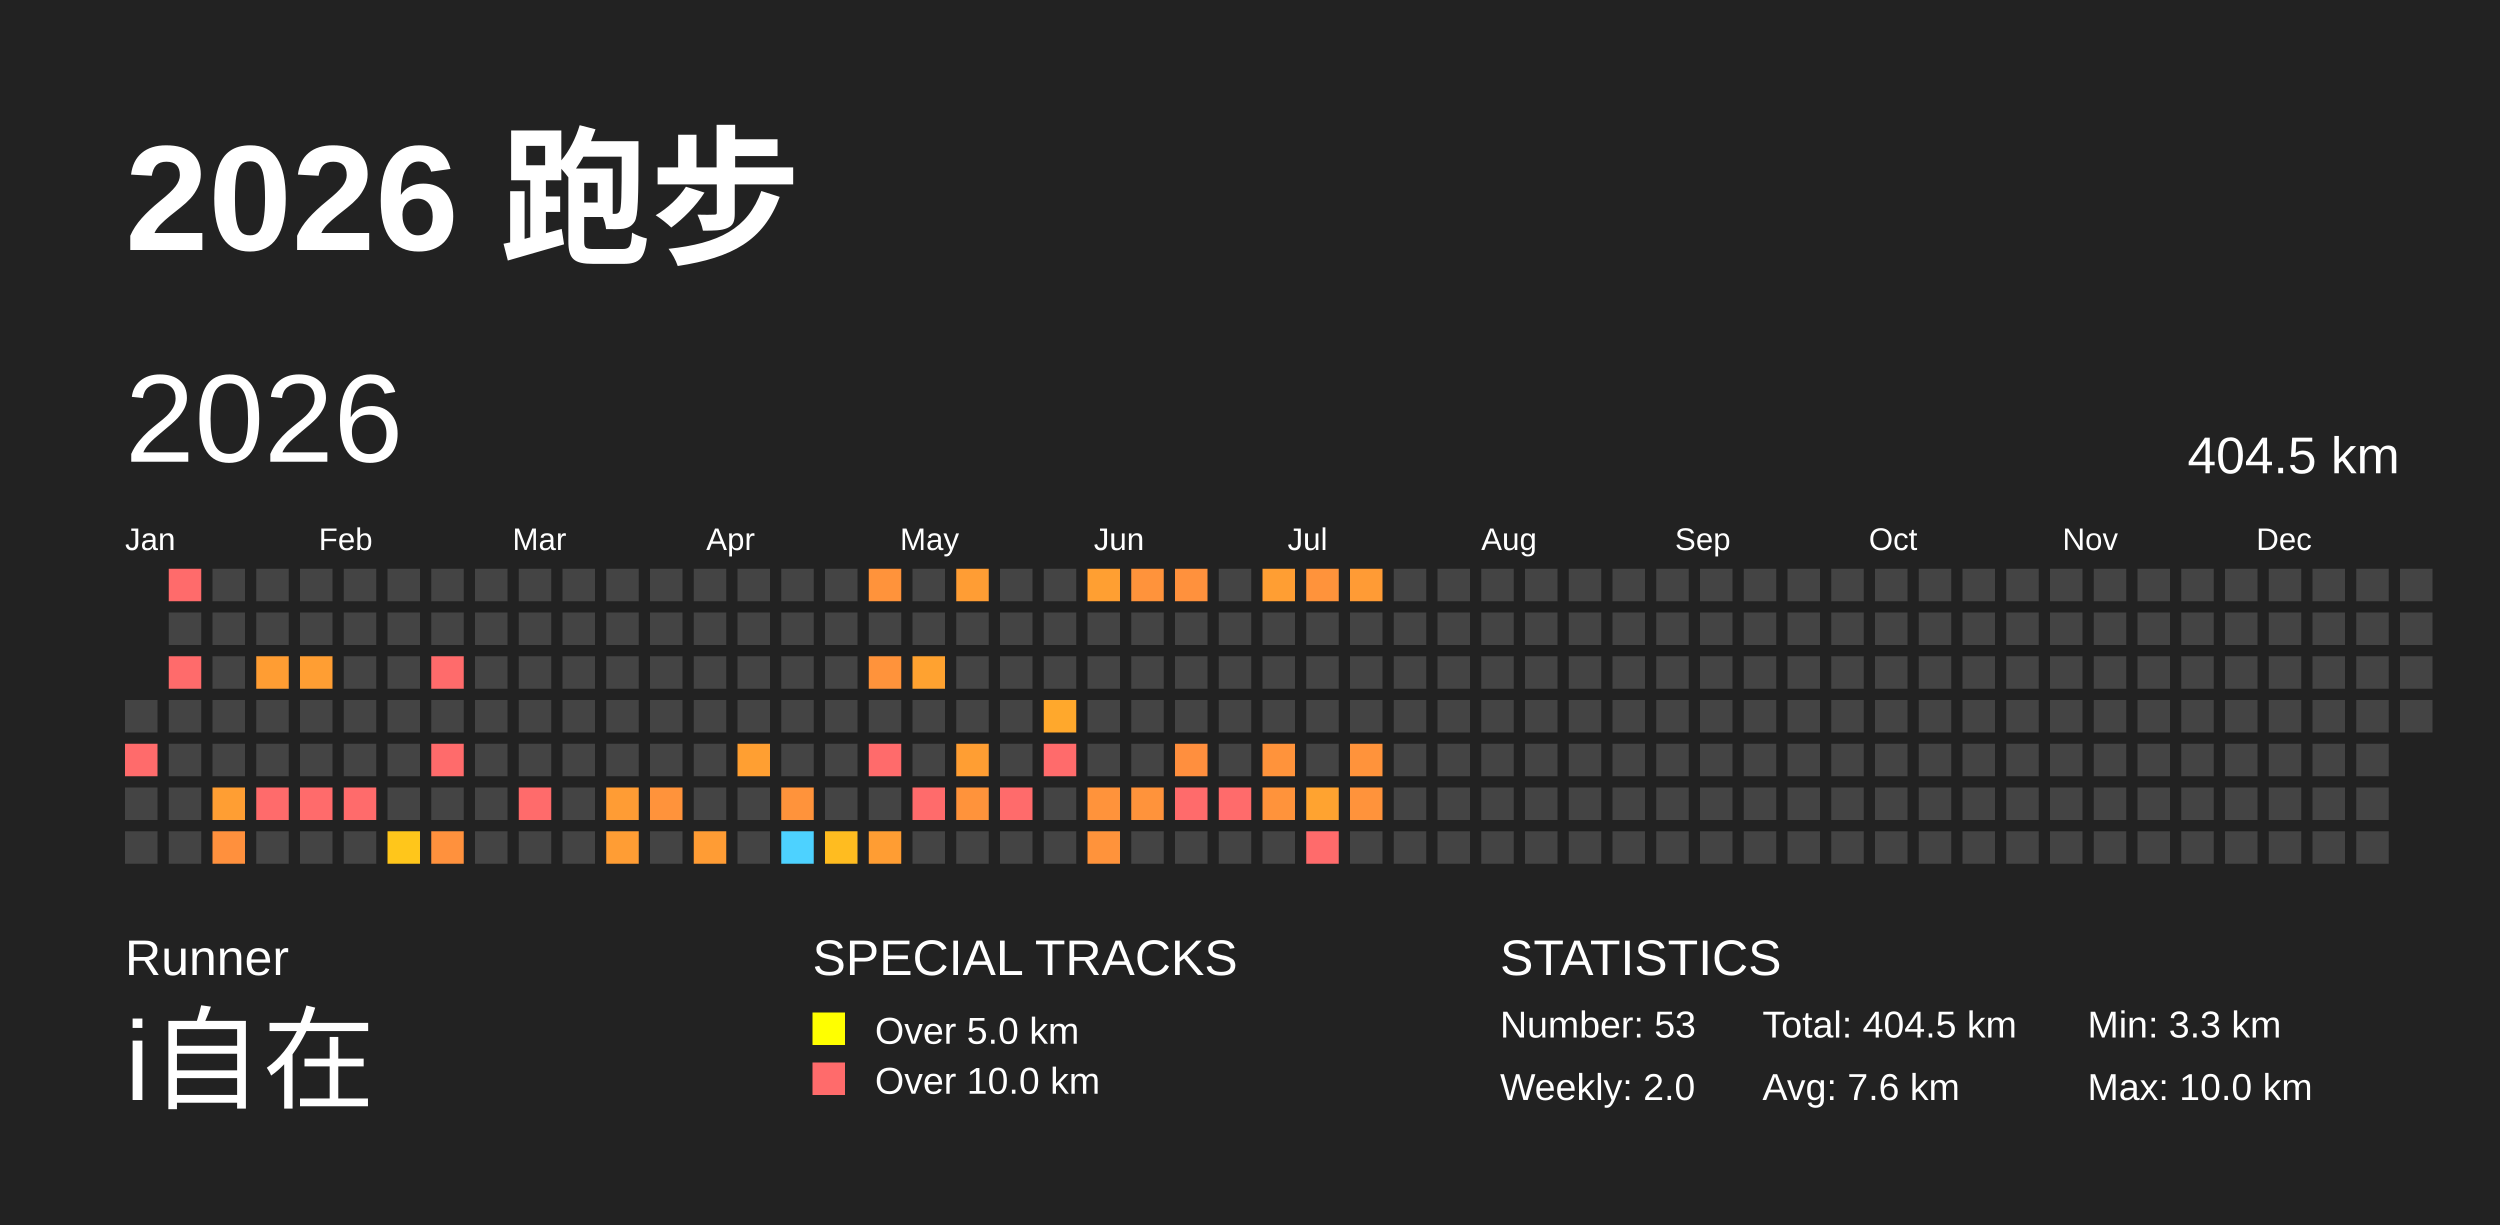
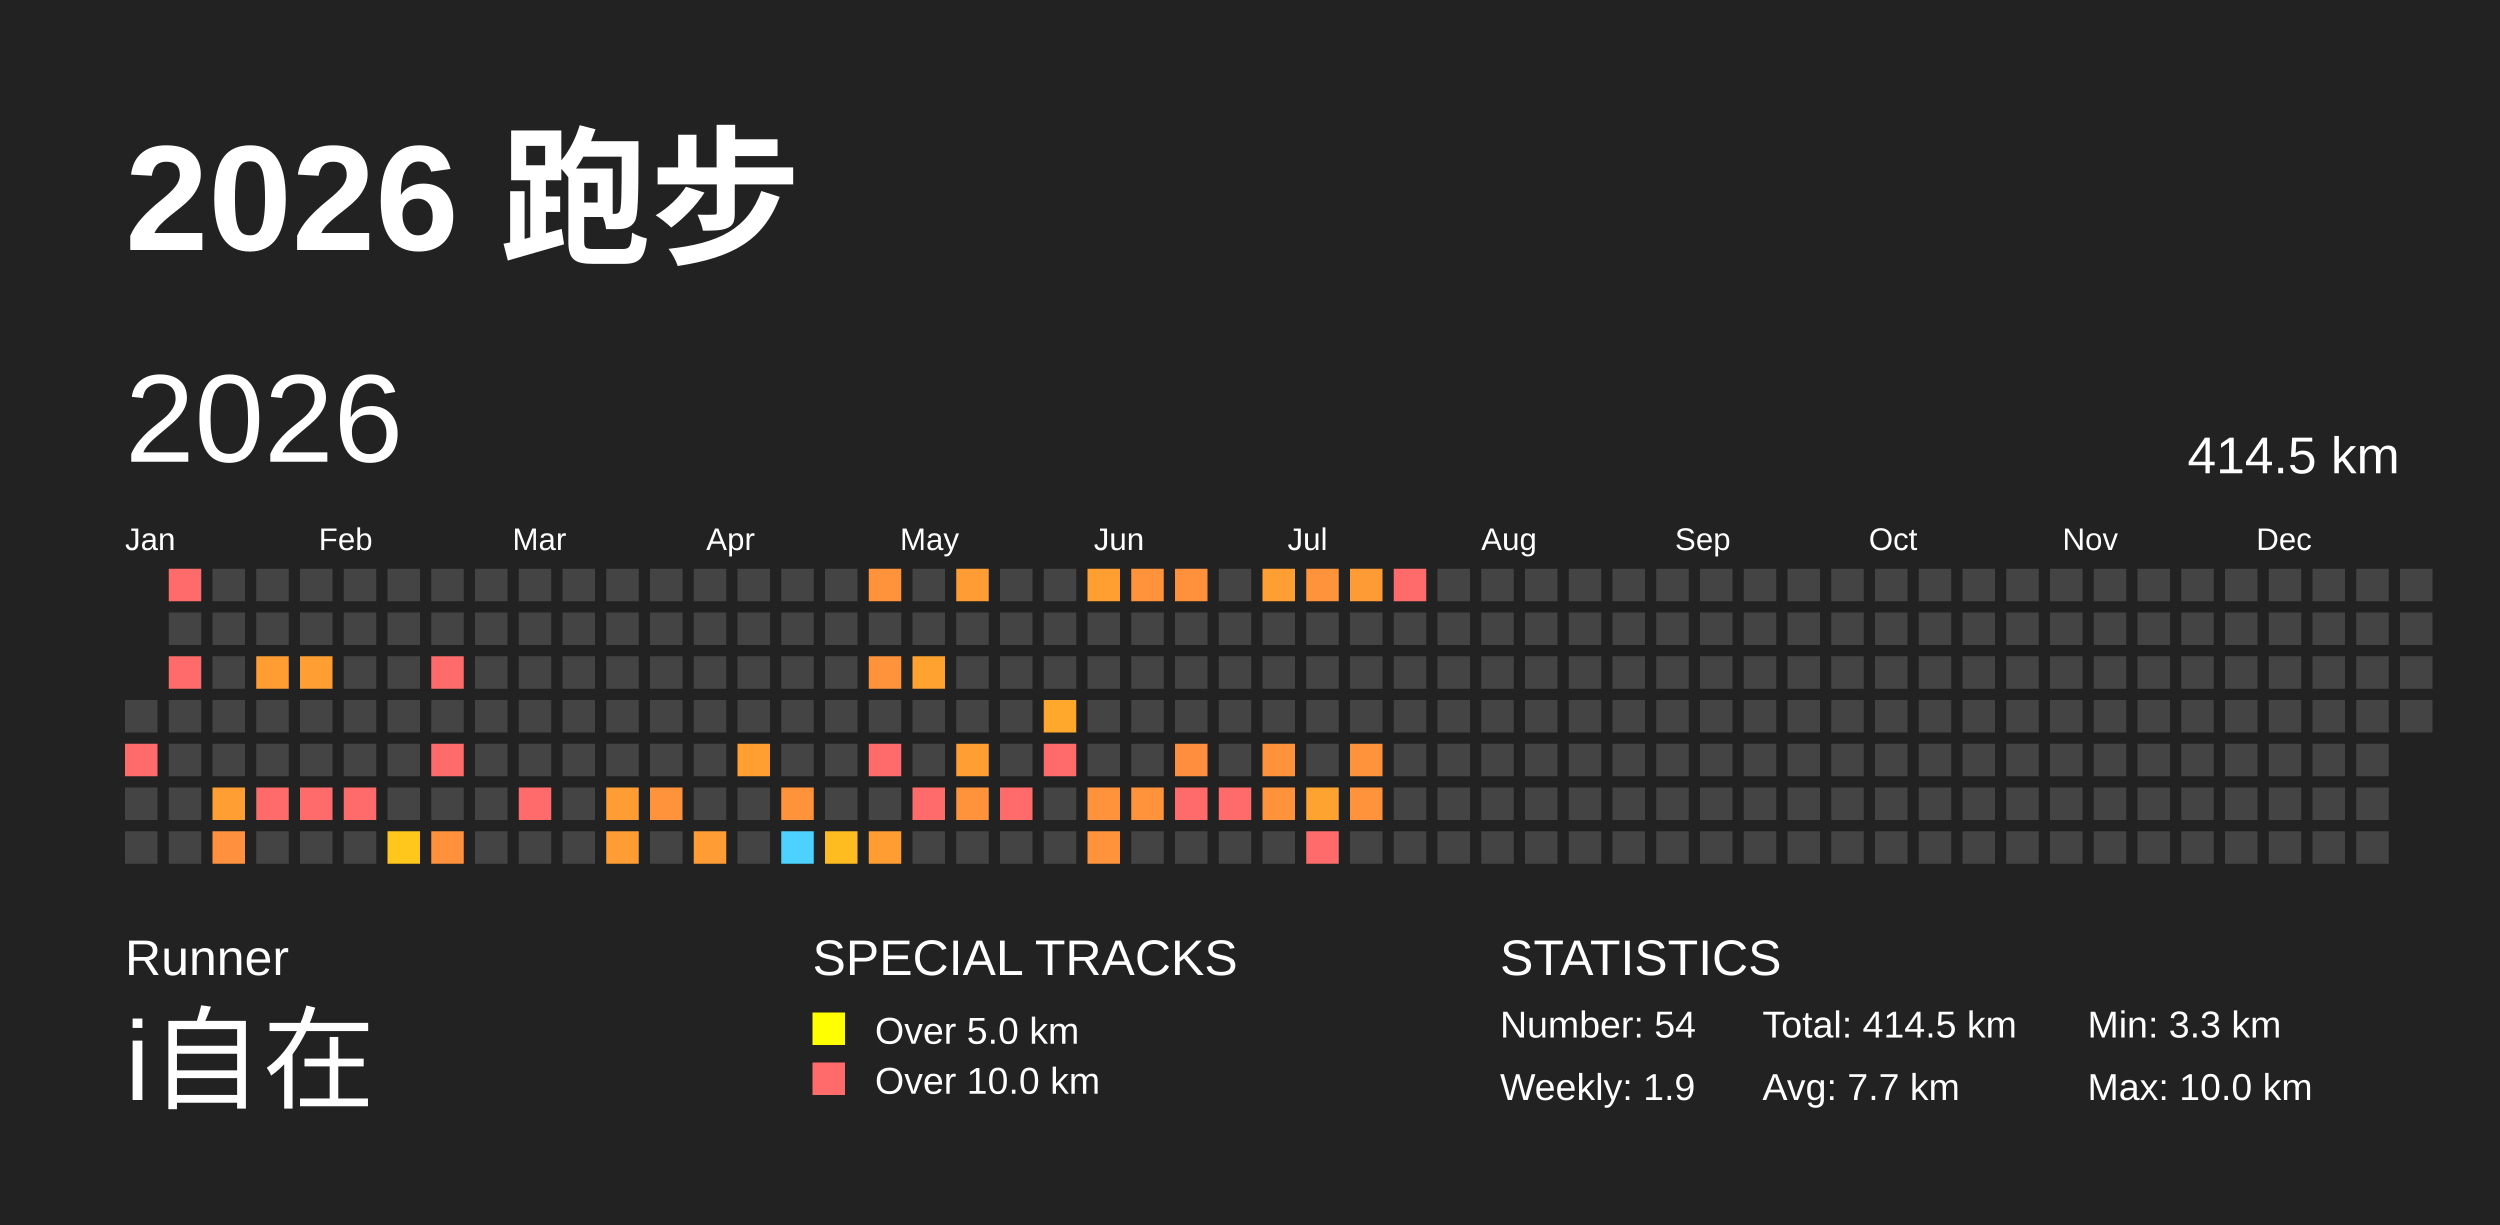
<svg xmlns="http://www.w3.org/2000/svg" baseProfile="full" height="98mm" version="1.1" viewBox="0,0,200,98" width="200mm">
  <defs />
  <rect fill="#222222" height="98" width="200" x="0" y="0" />
  <text fill="#FFFFFF" style="font-size:12px; font-family:Arial; font-weight:bold;" x="10" y="20">2026 跑步</text>
  <text fill="#FFFFFF" style="font-size:4px; font-family:Arial" x="10" y="78">Runner</text>
  <text fill="#FFFFFF" style="font-size:9px; font-family:Arial" x="10" y="88">i自在</text>
  <text fill="#FFFFFF" style="font-size:4px; font-family:Arial" x="65" y="78">SPECIAL TRACKS</text>
  <rect fill="#FFFF00" height="2.6" width="2.6" x="65" y="81" />
  <text fill="#FFFFFF" style="font-size:3px; font-family:Arial" x="70" y="83.5">Over 5.0 km</text>
  <rect fill="#FF6B6B" height="2.6" width="2.6" x="65" y="85" />
  <text fill="#FFFFFF" style="font-size:3px; font-family:Arial" x="70" y="87.5">Over 10.0 km</text>
  <text fill="#FFFFFF" style="font-size:4px; font-family:Arial" x="120" y="78">STATISTICS</text>
-   <text fill="#FFFFFF" style="font-size:3px; font-family:Arial" x="120" y="83">Number: 53</text>
-   <text fill="#FFFFFF" style="font-size:3px; font-family:Arial" x="120" y="88">Weekly: 2.0</text>
-   <text fill="#FFFFFF" style="font-size:3px; font-family:Arial" x="141" y="83">Total: 404.5 km</text>
-   <text fill="#FFFFFF" style="font-size:3px; font-family:Arial" x="141" y="88">Avg: 7.6 km</text>
+   <text fill="#FFFFFF" style="font-size:3px; font-family:Arial" x="120" y="83">Number: 54</text>
+   <text fill="#FFFFFF" style="font-size:3px; font-family:Arial" x="120" y="88">Weekly: 1.9</text>
+   <text fill="#FFFFFF" style="font-size:3px; font-family:Arial" x="141" y="83">Total: 414.5 km</text>
+   <text fill="#FFFFFF" style="font-size:3px; font-family:Arial" x="141" y="88">Avg: 7.7 km</text>
  <text fill="#FFFFFF" style="font-size:3px; font-family:Arial" x="167" y="83">Min: 3.3 km</text>
  <text fill="#FFFFFF" style="font-size:3px; font-family:Arial" x="167" y="88">Max: 10.0 km</text>
  <text dominant-baseline="hanging" fill="#FFFFFF" style="font-size:10.0px; font-family:Arial;" x="10" y="30">2026</text>
-   <text dominant-baseline="hanging" fill="#FFFFFF" style="font-size:4.125px; font-family:Arial;" x="175" y="35">404.5 km</text>
+   <text dominant-baseline="hanging" fill="#FFFFFF" style="font-size:4.125px; font-family:Arial;" x="175" y="35">414.5 km</text>
  <text fill="#FFFFFF" style="font-size:2.5px; font-family:Arial" x="10.0" y="44">Jan</text>
  <text fill="#FFFFFF" style="font-size:2.5px; font-family:Arial" x="25.5" y="44">Feb</text>
  <text fill="#FFFFFF" style="font-size:2.5px; font-family:Arial" x="41.0" y="44">Mar</text>
  <text fill="#FFFFFF" style="font-size:2.5px; font-family:Arial" x="56.5" y="44">Apr</text>
  <text fill="#FFFFFF" style="font-size:2.5px; font-family:Arial" x="72.0" y="44">May</text>
  <text fill="#FFFFFF" style="font-size:2.5px; font-family:Arial" x="87.5" y="44">Jun</text>
  <text fill="#FFFFFF" style="font-size:2.5px; font-family:Arial" x="103.0" y="44">Jul</text>
  <text fill="#FFFFFF" style="font-size:2.5px; font-family:Arial" x="118.5" y="44">Aug</text>
  <text fill="#FFFFFF" style="font-size:2.5px; font-family:Arial" x="134.0" y="44">Sep</text>
  <text fill="#FFFFFF" style="font-size:2.5px; font-family:Arial" x="149.5" y="44">Oct</text>
  <text fill="#FFFFFF" style="font-size:2.5px; font-family:Arial" x="165.0" y="44">Nov</text>
  <text fill="#FFFFFF" style="font-size:2.5px; font-family:Arial" x="180.5" y="44">Dec</text>
  <rect fill="#444444" height="2.6" width="2.6" x="10.0" y="56.0" />
  <rect fill="#FF6B6B" height="2.6" width="2.6" x="10.0" y="59.5" />
  <rect fill="#444444" height="2.6" width="2.6" x="10.0" y="63.0" />
  <rect fill="#444444" height="2.6" width="2.6" x="10.0" y="66.5" />
  <rect fill="#FF6B6B" height="2.6" width="2.6" x="13.5" y="45.5" />
  <rect fill="#444444" height="2.6" width="2.6" x="13.5" y="49.0" />
  <rect fill="#FF6B6B" height="2.6" width="2.6" x="13.5" y="52.5" />
  <rect fill="#444444" height="2.6" width="2.6" x="13.5" y="56.0" />
  <rect fill="#444444" height="2.6" width="2.6" x="13.5" y="59.5" />
  <rect fill="#444444" height="2.6" width="2.6" x="13.5" y="63.0" />
  <rect fill="#444444" height="2.6" width="2.6" x="13.5" y="66.5" />
  <rect fill="#444444" height="2.6" width="2.6" x="17.0" y="45.5" />
  <rect fill="#444444" height="2.6" width="2.6" x="17.0" y="49.0" />
  <rect fill="#444444" height="2.6" width="2.6" x="17.0" y="52.5" />
  <rect fill="#444444" height="2.6" width="2.6" x="17.0" y="56.0" />
  <rect fill="#444444" height="2.6" width="2.6" x="17.0" y="59.5" />
  <rect fill="#ff9e33" height="2.6" width="2.6" x="17.0" y="63.0" />
  <rect fill="#ff903d" height="2.6" width="2.6" x="17.0" y="66.5" />
  <rect fill="#444444" height="2.6" width="2.6" x="20.5" y="45.5" />
  <rect fill="#444444" height="2.6" width="2.6" x="20.5" y="49.0" />
  <rect fill="#ff9d33" height="2.6" width="2.6" x="20.5" y="52.5" />
  <rect fill="#444444" height="2.6" width="2.6" x="20.5" y="56.0" />
  <rect fill="#444444" height="2.6" width="2.6" x="20.5" y="59.5" />
  <rect fill="#FF6B6B" height="2.6" width="2.6" x="20.5" y="63.0" />
  <rect fill="#444444" height="2.6" width="2.6" x="20.5" y="66.5" />
  <rect fill="#444444" height="2.6" width="2.6" x="24.0" y="45.5" />
  <rect fill="#444444" height="2.6" width="2.6" x="24.0" y="49.0" />
  <rect fill="#ff9e33" height="2.6" width="2.6" x="24.0" y="52.5" />
  <rect fill="#444444" height="2.6" width="2.6" x="24.0" y="56.0" />
  <rect fill="#444444" height="2.6" width="2.6" x="24.0" y="59.5" />
  <rect fill="#FF6B6B" height="2.6" width="2.6" x="24.0" y="63.0" />
  <rect fill="#444444" height="2.6" width="2.6" x="24.0" y="66.5" />
  <rect fill="#444444" height="2.6" width="2.6" x="27.5" y="45.5" />
  <rect fill="#444444" height="2.6" width="2.6" x="27.5" y="49.0" />
  <rect fill="#444444" height="2.6" width="2.6" x="27.5" y="52.5" />
  <rect fill="#444444" height="2.6" width="2.6" x="27.5" y="56.0" />
  <rect fill="#444444" height="2.6" width="2.6" x="27.5" y="59.5" />
  <rect fill="#FF6B6B" height="2.6" width="2.6" x="27.5" y="63.0" />
  <rect fill="#444444" height="2.6" width="2.6" x="27.5" y="66.5" />
  <rect fill="#444444" height="2.6" width="2.6" x="31.0" y="45.5" />
  <rect fill="#444444" height="2.6" width="2.6" x="31.0" y="49.0" />
  <rect fill="#444444" height="2.6" width="2.6" x="31.0" y="52.5" />
  <rect fill="#444444" height="2.6" width="2.6" x="31.0" y="56.0" />
  <rect fill="#444444" height="2.6" width="2.6" x="31.0" y="59.5" />
  <rect fill="#444444" height="2.6" width="2.6" x="31.0" y="63.0" />
  <rect fill="#ffc61b" height="2.6" width="2.6" x="31.0" y="66.5" />
  <rect fill="#444444" height="2.6" width="2.6" x="34.5" y="45.5" />
  <rect fill="#444444" height="2.6" width="2.6" x="34.5" y="49.0" />
  <rect fill="#FF6B6B" height="2.6" width="2.6" x="34.5" y="52.5" />
  <rect fill="#444444" height="2.6" width="2.6" x="34.5" y="56.0" />
  <rect fill="#FF6B6B" height="2.6" width="2.6" x="34.5" y="59.5" />
  <rect fill="#444444" height="2.6" width="2.6" x="34.5" y="63.0" />
  <rect fill="#ff913d" height="2.6" width="2.6" x="34.5" y="66.5" />
  <rect fill="#444444" height="2.6" width="2.6" x="38.0" y="45.5" />
  <rect fill="#444444" height="2.6" width="2.6" x="38.0" y="49.0" />
  <rect fill="#444444" height="2.6" width="2.6" x="38.0" y="52.5" />
  <rect fill="#444444" height="2.6" width="2.6" x="38.0" y="56.0" />
  <rect fill="#444444" height="2.6" width="2.6" x="38.0" y="59.5" />
  <rect fill="#444444" height="2.6" width="2.6" x="38.0" y="63.0" />
  <rect fill="#444444" height="2.6" width="2.6" x="38.0" y="66.5" />
  <rect fill="#444444" height="2.6" width="2.6" x="41.5" y="45.5" />
  <rect fill="#444444" height="2.6" width="2.6" x="41.5" y="49.0" />
  <rect fill="#444444" height="2.6" width="2.6" x="41.5" y="52.5" />
  <rect fill="#444444" height="2.6" width="2.6" x="41.5" y="56.0" />
  <rect fill="#444444" height="2.6" width="2.6" x="41.5" y="59.5" />
  <rect fill="#FF6B6B" height="2.6" width="2.6" x="41.5" y="63.0" />
  <rect fill="#444444" height="2.6" width="2.6" x="41.5" y="66.5" />
  <rect fill="#444444" height="2.6" width="2.6" x="45.0" y="45.5" />
  <rect fill="#444444" height="2.6" width="2.6" x="45.0" y="49.0" />
  <rect fill="#444444" height="2.6" width="2.6" x="45.0" y="52.5" />
  <rect fill="#444444" height="2.6" width="2.6" x="45.0" y="56.0" />
  <rect fill="#444444" height="2.6" width="2.6" x="45.0" y="59.5" />
  <rect fill="#444444" height="2.6" width="2.6" x="45.0" y="63.0" />
  <rect fill="#444444" height="2.6" width="2.6" x="45.0" y="66.5" />
  <rect fill="#444444" height="2.6" width="2.6" x="48.5" y="45.5" />
  <rect fill="#444444" height="2.6" width="2.6" x="48.5" y="49.0" />
  <rect fill="#444444" height="2.6" width="2.6" x="48.5" y="52.5" />
  <rect fill="#444444" height="2.6" width="2.6" x="48.5" y="56.0" />
  <rect fill="#444444" height="2.6" width="2.6" x="48.5" y="59.5" />
  <rect fill="#ff9c34" height="2.6" width="2.6" x="48.5" y="63.0" />
  <rect fill="#ff9d34" height="2.6" width="2.6" x="48.5" y="66.5" />
  <rect fill="#444444" height="2.6" width="2.6" x="52.0" y="45.5" />
  <rect fill="#444444" height="2.6" width="2.6" x="52.0" y="49.0" />
  <rect fill="#444444" height="2.6" width="2.6" x="52.0" y="52.5" />
  <rect fill="#444444" height="2.6" width="2.6" x="52.0" y="56.0" />
  <rect fill="#444444" height="2.6" width="2.6" x="52.0" y="59.5" />
  <rect fill="#ff933b" height="2.6" width="2.6" x="52.0" y="63.0" />
  <rect fill="#444444" height="2.6" width="2.6" x="52.0" y="66.5" />
  <rect fill="#444444" height="2.6" width="2.6" x="55.5" y="45.5" />
  <rect fill="#444444" height="2.6" width="2.6" x="55.5" y="49.0" />
  <rect fill="#444444" height="2.6" width="2.6" x="55.5" y="52.5" />
  <rect fill="#444444" height="2.6" width="2.6" x="55.5" y="56.0" />
  <rect fill="#444444" height="2.6" width="2.6" x="55.5" y="59.5" />
  <rect fill="#444444" height="2.6" width="2.6" x="55.5" y="63.0" />
  <rect fill="#ff9c34" height="2.6" width="2.6" x="55.5" y="66.5" />
  <rect fill="#444444" height="2.6" width="2.6" x="59.0" y="45.5" />
  <rect fill="#444444" height="2.6" width="2.6" x="59.0" y="49.0" />
  <rect fill="#444444" height="2.6" width="2.6" x="59.0" y="52.5" />
  <rect fill="#444444" height="2.6" width="2.6" x="59.0" y="56.0" />
  <rect fill="#ff9f32" height="2.6" width="2.6" x="59.0" y="59.5" />
  <rect fill="#444444" height="2.6" width="2.6" x="59.0" y="63.0" />
  <rect fill="#444444" height="2.6" width="2.6" x="59.0" y="66.5" />
  <rect fill="#444444" height="2.6" width="2.6" x="62.5" y="45.5" />
  <rect fill="#444444" height="2.6" width="2.6" x="62.5" y="49.0" />
  <rect fill="#444444" height="2.6" width="2.6" x="62.5" y="52.5" />
  <rect fill="#444444" height="2.6" width="2.6" x="62.5" y="56.0" />
  <rect fill="#444444" height="2.6" width="2.6" x="62.5" y="59.5" />
  <rect fill="#ff933b" height="2.6" width="2.6" x="62.5" y="63.0" />
  <rect fill="#4dd2ff" height="2.6" width="2.6" x="62.5" y="66.5" />
  <rect fill="#444444" height="2.6" width="2.6" x="66.0" y="45.5" />
  <rect fill="#444444" height="2.6" width="2.6" x="66.0" y="49.0" />
  <rect fill="#444444" height="2.6" width="2.6" x="66.0" y="52.5" />
  <rect fill="#444444" height="2.6" width="2.6" x="66.0" y="56.0" />
  <rect fill="#444444" height="2.6" width="2.6" x="66.0" y="59.5" />
  <rect fill="#444444" height="2.6" width="2.6" x="66.0" y="63.0" />
  <rect fill="#ffbc20" height="2.6" width="2.6" x="66.0" y="66.5" />
  <rect fill="#ff933b" height="2.6" width="2.6" x="69.5" y="45.5" />
  <rect fill="#444444" height="2.6" width="2.6" x="69.5" y="49.0" />
  <rect fill="#ff933b" height="2.6" width="2.6" x="69.5" y="52.5" />
  <rect fill="#444444" height="2.6" width="2.6" x="69.5" y="56.0" />
  <rect fill="#FF6B6B" height="2.6" width="2.6" x="69.5" y="59.5" />
  <rect fill="#444444" height="2.6" width="2.6" x="69.5" y="63.0" />
  <rect fill="#ff9d33" height="2.6" width="2.6" x="69.5" y="66.5" />
  <rect fill="#444444" height="2.6" width="2.6" x="73.0" y="45.5" />
  <rect fill="#444444" height="2.6" width="2.6" x="73.0" y="49.0" />
  <rect fill="#ffa230" height="2.6" width="2.6" x="73.0" y="52.5" />
  <rect fill="#444444" height="2.6" width="2.6" x="73.0" y="56.0" />
  <rect fill="#444444" height="2.6" width="2.6" x="73.0" y="59.5" />
  <rect fill="#FF6B6B" height="2.6" width="2.6" x="73.0" y="63.0" />
  <rect fill="#444444" height="2.6" width="2.6" x="73.0" y="66.5" />
  <rect fill="#ff9d34" height="2.6" width="2.6" x="76.5" y="45.5" />
  <rect fill="#444444" height="2.6" width="2.6" x="76.5" y="49.0" />
  <rect fill="#444444" height="2.6" width="2.6" x="76.5" y="52.5" />
  <rect fill="#444444" height="2.6" width="2.6" x="76.5" y="56.0" />
  <rect fill="#ff9e33" height="2.6" width="2.6" x="76.5" y="59.5" />
  <rect fill="#ff933b" height="2.6" width="2.6" x="76.5" y="63.0" />
  <rect fill="#444444" height="2.6" width="2.6" x="76.5" y="66.5" />
  <rect fill="#444444" height="2.6" width="2.6" x="80.0" y="45.5" />
  <rect fill="#444444" height="2.6" width="2.6" x="80.0" y="49.0" />
  <rect fill="#444444" height="2.6" width="2.6" x="80.0" y="52.5" />
  <rect fill="#444444" height="2.6" width="2.6" x="80.0" y="56.0" />
  <rect fill="#444444" height="2.6" width="2.6" x="80.0" y="59.5" />
  <rect fill="#FF6B6B" height="2.6" width="2.6" x="80.0" y="63.0" />
  <rect fill="#444444" height="2.6" width="2.6" x="80.0" y="66.5" />
  <rect fill="#444444" height="2.6" width="2.6" x="83.5" y="45.5" />
  <rect fill="#444444" height="2.6" width="2.6" x="83.5" y="49.0" />
  <rect fill="#444444" height="2.6" width="2.6" x="83.5" y="52.5" />
  <rect fill="#ffa82c" height="2.6" width="2.6" x="83.5" y="56.0" />
  <rect fill="#FF6B6B" height="2.6" width="2.6" x="83.5" y="59.5" />
  <rect fill="#444444" height="2.6" width="2.6" x="83.5" y="63.0" />
  <rect fill="#444444" height="2.6" width="2.6" x="83.5" y="66.5" />
  <rect fill="#ff9f32" height="2.6" width="2.6" x="87.0" y="45.5" />
  <rect fill="#444444" height="2.6" width="2.6" x="87.0" y="49.0" />
  <rect fill="#444444" height="2.6" width="2.6" x="87.0" y="52.5" />
  <rect fill="#444444" height="2.6" width="2.6" x="87.0" y="56.0" />
  <rect fill="#444444" height="2.6" width="2.6" x="87.0" y="59.5" />
  <rect fill="#ff933b" height="2.6" width="2.6" x="87.0" y="63.0" />
  <rect fill="#ff933b" height="2.6" width="2.6" x="87.0" y="66.5" />
  <rect fill="#ff933b" height="2.6" width="2.6" x="90.5" y="45.5" />
  <rect fill="#444444" height="2.6" width="2.6" x="90.5" y="49.0" />
  <rect fill="#444444" height="2.6" width="2.6" x="90.5" y="52.5" />
  <rect fill="#444444" height="2.6" width="2.6" x="90.5" y="56.0" />
  <rect fill="#444444" height="2.6" width="2.6" x="90.5" y="59.5" />
  <rect fill="#ff933b" height="2.6" width="2.6" x="90.5" y="63.0" />
  <rect fill="#444444" height="2.6" width="2.6" x="90.5" y="66.5" />
  <rect fill="#ff913d" height="2.6" width="2.6" x="94.0" y="45.5" />
  <rect fill="#444444" height="2.6" width="2.6" x="94.0" y="49.0" />
  <rect fill="#444444" height="2.6" width="2.6" x="94.0" y="52.5" />
  <rect fill="#444444" height="2.6" width="2.6" x="94.0" y="56.0" />
  <rect fill="#ff8f3e" height="2.6" width="2.6" x="94.0" y="59.5" />
  <rect fill="#FF6B6B" height="2.6" width="2.6" x="94.0" y="63.0" />
  <rect fill="#444444" height="2.6" width="2.6" x="94.0" y="66.5" />
  <rect fill="#444444" height="2.6" width="2.6" x="97.5" y="45.5" />
  <rect fill="#444444" height="2.6" width="2.6" x="97.5" y="49.0" />
  <rect fill="#444444" height="2.6" width="2.6" x="97.5" y="52.5" />
  <rect fill="#444444" height="2.6" width="2.6" x="97.5" y="56.0" />
  <rect fill="#444444" height="2.6" width="2.6" x="97.5" y="59.5" />
  <rect fill="#FF6B6B" height="2.6" width="2.6" x="97.5" y="63.0" />
  <rect fill="#444444" height="2.6" width="2.6" x="97.5" y="66.5" />
  <rect fill="#ff9e33" height="2.6" width="2.6" x="101.0" y="45.5" />
  <rect fill="#444444" height="2.6" width="2.6" x="101.0" y="49.0" />
  <rect fill="#444444" height="2.6" width="2.6" x="101.0" y="52.5" />
  <rect fill="#444444" height="2.6" width="2.6" x="101.0" y="56.0" />
  <rect fill="#ff933b" height="2.6" width="2.6" x="101.0" y="59.5" />
  <rect fill="#ff933b" height="2.6" width="2.6" x="101.0" y="63.0" />
  <rect fill="#444444" height="2.6" width="2.6" x="101.0" y="66.5" />
  <rect fill="#ff933b" height="2.6" width="2.6" x="104.5" y="45.5" />
  <rect fill="#444444" height="2.6" width="2.6" x="104.5" y="49.0" />
  <rect fill="#444444" height="2.6" width="2.6" x="104.5" y="52.5" />
  <rect fill="#444444" height="2.6" width="2.6" x="104.5" y="56.0" />
  <rect fill="#444444" height="2.6" width="2.6" x="104.5" y="59.5" />
  <rect fill="#ffa330" height="2.6" width="2.6" x="104.5" y="63.0" />
  <rect fill="#FF6B6B" height="2.6" width="2.6" x="104.5" y="66.5" />
  <rect fill="#ff9b35" height="2.6" width="2.6" x="108.0" y="45.5" />
  <rect fill="#444444" height="2.6" width="2.6" x="108.0" y="49.0" />
  <rect fill="#444444" height="2.6" width="2.6" x="108.0" y="52.5" />
  <rect fill="#444444" height="2.6" width="2.6" x="108.0" y="56.0" />
  <rect fill="#ff933b" height="2.6" width="2.6" x="108.0" y="59.5" />
  <rect fill="#ff933b" height="2.6" width="2.6" x="108.0" y="63.0" />
  <rect fill="#444444" height="2.6" width="2.6" x="108.0" y="66.5" />
-   <rect fill="#444444" height="2.6" width="2.6" x="111.5" y="45.5" />
+   <rect fill="#FF6B6B" height="2.6" width="2.6" x="111.5" y="45.5" />
  <rect fill="#444444" height="2.6" width="2.6" x="111.5" y="49.0" />
  <rect fill="#444444" height="2.6" width="2.6" x="111.5" y="52.5" />
  <rect fill="#444444" height="2.6" width="2.6" x="111.5" y="56.0" />
  <rect fill="#444444" height="2.6" width="2.6" x="111.5" y="59.5" />
  <rect fill="#444444" height="2.6" width="2.6" x="111.5" y="63.0" />
  <rect fill="#444444" height="2.6" width="2.6" x="111.5" y="66.5" />
  <rect fill="#444444" height="2.6" width="2.6" x="115.0" y="45.5" />
  <rect fill="#444444" height="2.6" width="2.6" x="115.0" y="49.0" />
  <rect fill="#444444" height="2.6" width="2.6" x="115.0" y="52.5" />
  <rect fill="#444444" height="2.6" width="2.6" x="115.0" y="56.0" />
  <rect fill="#444444" height="2.6" width="2.6" x="115.0" y="59.5" />
  <rect fill="#444444" height="2.6" width="2.6" x="115.0" y="63.0" />
  <rect fill="#444444" height="2.6" width="2.6" x="115.0" y="66.5" />
  <rect fill="#444444" height="2.6" width="2.6" x="118.5" y="45.5" />
  <rect fill="#444444" height="2.6" width="2.6" x="118.5" y="49.0" />
  <rect fill="#444444" height="2.6" width="2.6" x="118.5" y="52.5" />
  <rect fill="#444444" height="2.6" width="2.6" x="118.5" y="56.0" />
  <rect fill="#444444" height="2.6" width="2.6" x="118.5" y="59.5" />
  <rect fill="#444444" height="2.6" width="2.6" x="118.5" y="63.0" />
  <rect fill="#444444" height="2.6" width="2.6" x="118.5" y="66.5" />
  <rect fill="#444444" height="2.6" width="2.6" x="122.0" y="45.5" />
  <rect fill="#444444" height="2.6" width="2.6" x="122.0" y="49.0" />
  <rect fill="#444444" height="2.6" width="2.6" x="122.0" y="52.5" />
  <rect fill="#444444" height="2.6" width="2.6" x="122.0" y="56.0" />
  <rect fill="#444444" height="2.6" width="2.6" x="122.0" y="59.5" />
  <rect fill="#444444" height="2.6" width="2.6" x="122.0" y="63.0" />
  <rect fill="#444444" height="2.6" width="2.6" x="122.0" y="66.5" />
  <rect fill="#444444" height="2.6" width="2.6" x="125.5" y="45.5" />
  <rect fill="#444444" height="2.6" width="2.6" x="125.5" y="49.0" />
  <rect fill="#444444" height="2.6" width="2.6" x="125.5" y="52.5" />
  <rect fill="#444444" height="2.6" width="2.6" x="125.5" y="56.0" />
  <rect fill="#444444" height="2.6" width="2.6" x="125.5" y="59.5" />
  <rect fill="#444444" height="2.6" width="2.6" x="125.5" y="63.0" />
  <rect fill="#444444" height="2.6" width="2.6" x="125.5" y="66.5" />
  <rect fill="#444444" height="2.6" width="2.6" x="129.0" y="45.5" />
  <rect fill="#444444" height="2.6" width="2.6" x="129.0" y="49.0" />
  <rect fill="#444444" height="2.6" width="2.6" x="129.0" y="52.5" />
  <rect fill="#444444" height="2.6" width="2.6" x="129.0" y="56.0" />
  <rect fill="#444444" height="2.6" width="2.6" x="129.0" y="59.5" />
  <rect fill="#444444" height="2.6" width="2.6" x="129.0" y="63.0" />
  <rect fill="#444444" height="2.6" width="2.6" x="129.0" y="66.5" />
  <rect fill="#444444" height="2.6" width="2.6" x="132.5" y="45.5" />
  <rect fill="#444444" height="2.6" width="2.6" x="132.5" y="49.0" />
  <rect fill="#444444" height="2.6" width="2.6" x="132.5" y="52.5" />
  <rect fill="#444444" height="2.6" width="2.6" x="132.5" y="56.0" />
  <rect fill="#444444" height="2.6" width="2.6" x="132.5" y="59.5" />
  <rect fill="#444444" height="2.6" width="2.6" x="132.5" y="63.0" />
  <rect fill="#444444" height="2.6" width="2.6" x="132.5" y="66.5" />
  <rect fill="#444444" height="2.6" width="2.6" x="136.0" y="45.5" />
  <rect fill="#444444" height="2.6" width="2.6" x="136.0" y="49.0" />
  <rect fill="#444444" height="2.6" width="2.6" x="136.0" y="52.5" />
  <rect fill="#444444" height="2.6" width="2.6" x="136.0" y="56.0" />
  <rect fill="#444444" height="2.6" width="2.6" x="136.0" y="59.5" />
  <rect fill="#444444" height="2.6" width="2.6" x="136.0" y="63.0" />
  <rect fill="#444444" height="2.6" width="2.6" x="136.0" y="66.5" />
  <rect fill="#444444" height="2.6" width="2.6" x="139.5" y="45.5" />
  <rect fill="#444444" height="2.6" width="2.6" x="139.5" y="49.0" />
  <rect fill="#444444" height="2.6" width="2.6" x="139.5" y="52.5" />
  <rect fill="#444444" height="2.6" width="2.6" x="139.5" y="56.0" />
  <rect fill="#444444" height="2.6" width="2.6" x="139.5" y="59.5" />
  <rect fill="#444444" height="2.6" width="2.6" x="139.5" y="63.0" />
  <rect fill="#444444" height="2.6" width="2.6" x="139.5" y="66.5" />
  <rect fill="#444444" height="2.6" width="2.6" x="143.0" y="45.5" />
  <rect fill="#444444" height="2.6" width="2.6" x="143.0" y="49.0" />
  <rect fill="#444444" height="2.6" width="2.6" x="143.0" y="52.5" />
  <rect fill="#444444" height="2.6" width="2.6" x="143.0" y="56.0" />
  <rect fill="#444444" height="2.6" width="2.6" x="143.0" y="59.5" />
  <rect fill="#444444" height="2.6" width="2.6" x="143.0" y="63.0" />
  <rect fill="#444444" height="2.6" width="2.6" x="143.0" y="66.5" />
  <rect fill="#444444" height="2.6" width="2.6" x="146.5" y="45.5" />
  <rect fill="#444444" height="2.6" width="2.6" x="146.5" y="49.0" />
  <rect fill="#444444" height="2.6" width="2.6" x="146.5" y="52.5" />
  <rect fill="#444444" height="2.6" width="2.6" x="146.5" y="56.0" />
  <rect fill="#444444" height="2.6" width="2.6" x="146.5" y="59.5" />
  <rect fill="#444444" height="2.6" width="2.6" x="146.5" y="63.0" />
  <rect fill="#444444" height="2.6" width="2.6" x="146.5" y="66.5" />
  <rect fill="#444444" height="2.6" width="2.6" x="150.0" y="45.5" />
  <rect fill="#444444" height="2.6" width="2.6" x="150.0" y="49.0" />
  <rect fill="#444444" height="2.6" width="2.6" x="150.0" y="52.5" />
  <rect fill="#444444" height="2.6" width="2.6" x="150.0" y="56.0" />
  <rect fill="#444444" height="2.6" width="2.6" x="150.0" y="59.5" />
  <rect fill="#444444" height="2.6" width="2.6" x="150.0" y="63.0" />
  <rect fill="#444444" height="2.6" width="2.6" x="150.0" y="66.5" />
  <rect fill="#444444" height="2.6" width="2.6" x="153.5" y="45.5" />
  <rect fill="#444444" height="2.6" width="2.6" x="153.5" y="49.0" />
  <rect fill="#444444" height="2.6" width="2.6" x="153.5" y="52.5" />
  <rect fill="#444444" height="2.6" width="2.6" x="153.5" y="56.0" />
  <rect fill="#444444" height="2.6" width="2.6" x="153.5" y="59.5" />
  <rect fill="#444444" height="2.6" width="2.6" x="153.5" y="63.0" />
  <rect fill="#444444" height="2.6" width="2.6" x="153.5" y="66.5" />
  <rect fill="#444444" height="2.6" width="2.6" x="157.0" y="45.5" />
  <rect fill="#444444" height="2.6" width="2.6" x="157.0" y="49.0" />
  <rect fill="#444444" height="2.6" width="2.6" x="157.0" y="52.5" />
  <rect fill="#444444" height="2.6" width="2.6" x="157.0" y="56.0" />
  <rect fill="#444444" height="2.6" width="2.6" x="157.0" y="59.5" />
  <rect fill="#444444" height="2.6" width="2.6" x="157.0" y="63.0" />
  <rect fill="#444444" height="2.6" width="2.6" x="157.0" y="66.5" />
  <rect fill="#444444" height="2.6" width="2.6" x="160.5" y="45.5" />
  <rect fill="#444444" height="2.6" width="2.6" x="160.5" y="49.0" />
  <rect fill="#444444" height="2.6" width="2.6" x="160.5" y="52.5" />
  <rect fill="#444444" height="2.6" width="2.6" x="160.5" y="56.0" />
  <rect fill="#444444" height="2.6" width="2.6" x="160.5" y="59.5" />
  <rect fill="#444444" height="2.6" width="2.6" x="160.5" y="63.0" />
  <rect fill="#444444" height="2.6" width="2.6" x="160.5" y="66.5" />
  <rect fill="#444444" height="2.6" width="2.6" x="164.0" y="45.5" />
  <rect fill="#444444" height="2.6" width="2.6" x="164.0" y="49.0" />
  <rect fill="#444444" height="2.6" width="2.6" x="164.0" y="52.5" />
  <rect fill="#444444" height="2.6" width="2.6" x="164.0" y="56.0" />
  <rect fill="#444444" height="2.6" width="2.6" x="164.0" y="59.5" />
  <rect fill="#444444" height="2.6" width="2.6" x="164.0" y="63.0" />
  <rect fill="#444444" height="2.6" width="2.6" x="164.0" y="66.5" />
  <rect fill="#444444" height="2.6" width="2.6" x="167.5" y="45.5" />
  <rect fill="#444444" height="2.6" width="2.6" x="167.5" y="49.0" />
  <rect fill="#444444" height="2.6" width="2.6" x="167.5" y="52.5" />
  <rect fill="#444444" height="2.6" width="2.6" x="167.5" y="56.0" />
  <rect fill="#444444" height="2.6" width="2.6" x="167.5" y="59.5" />
  <rect fill="#444444" height="2.6" width="2.6" x="167.5" y="63.0" />
  <rect fill="#444444" height="2.6" width="2.6" x="167.5" y="66.5" />
  <rect fill="#444444" height="2.6" width="2.6" x="171.0" y="45.5" />
  <rect fill="#444444" height="2.6" width="2.6" x="171.0" y="49.0" />
  <rect fill="#444444" height="2.6" width="2.6" x="171.0" y="52.5" />
  <rect fill="#444444" height="2.6" width="2.6" x="171.0" y="56.0" />
  <rect fill="#444444" height="2.6" width="2.6" x="171.0" y="59.5" />
  <rect fill="#444444" height="2.6" width="2.6" x="171.0" y="63.0" />
  <rect fill="#444444" height="2.6" width="2.6" x="171.0" y="66.5" />
  <rect fill="#444444" height="2.6" width="2.6" x="174.5" y="45.5" />
  <rect fill="#444444" height="2.6" width="2.6" x="174.5" y="49.0" />
  <rect fill="#444444" height="2.6" width="2.6" x="174.5" y="52.5" />
  <rect fill="#444444" height="2.6" width="2.6" x="174.5" y="56.0" />
  <rect fill="#444444" height="2.6" width="2.6" x="174.5" y="59.5" />
  <rect fill="#444444" height="2.6" width="2.6" x="174.5" y="63.0" />
  <rect fill="#444444" height="2.6" width="2.6" x="174.5" y="66.5" />
  <rect fill="#444444" height="2.6" width="2.6" x="178.0" y="45.5" />
  <rect fill="#444444" height="2.6" width="2.6" x="178.0" y="49.0" />
  <rect fill="#444444" height="2.6" width="2.6" x="178.0" y="52.5" />
  <rect fill="#444444" height="2.6" width="2.6" x="178.0" y="56.0" />
  <rect fill="#444444" height="2.6" width="2.6" x="178.0" y="59.5" />
  <rect fill="#444444" height="2.6" width="2.6" x="178.0" y="63.0" />
  <rect fill="#444444" height="2.6" width="2.6" x="178.0" y="66.5" />
  <rect fill="#444444" height="2.6" width="2.6" x="181.5" y="45.5" />
  <rect fill="#444444" height="2.6" width="2.6" x="181.5" y="49.0" />
  <rect fill="#444444" height="2.6" width="2.6" x="181.5" y="52.5" />
  <rect fill="#444444" height="2.6" width="2.6" x="181.5" y="56.0" />
  <rect fill="#444444" height="2.6" width="2.6" x="181.5" y="59.5" />
  <rect fill="#444444" height="2.6" width="2.6" x="181.5" y="63.0" />
  <rect fill="#444444" height="2.6" width="2.6" x="181.5" y="66.5" />
  <rect fill="#444444" height="2.6" width="2.6" x="185.0" y="45.5" />
  <rect fill="#444444" height="2.6" width="2.6" x="185.0" y="49.0" />
  <rect fill="#444444" height="2.6" width="2.6" x="185.0" y="52.5" />
  <rect fill="#444444" height="2.6" width="2.6" x="185.0" y="56.0" />
  <rect fill="#444444" height="2.6" width="2.6" x="185.0" y="59.5" />
  <rect fill="#444444" height="2.6" width="2.6" x="185.0" y="63.0" />
  <rect fill="#444444" height="2.6" width="2.6" x="185.0" y="66.5" />
  <rect fill="#444444" height="2.6" width="2.6" x="188.5" y="45.5" />
  <rect fill="#444444" height="2.6" width="2.6" x="188.5" y="49.0" />
  <rect fill="#444444" height="2.6" width="2.6" x="188.5" y="52.5" />
  <rect fill="#444444" height="2.6" width="2.6" x="188.5" y="56.0" />
  <rect fill="#444444" height="2.6" width="2.6" x="188.5" y="59.5" />
  <rect fill="#444444" height="2.6" width="2.6" x="188.5" y="63.0" />
  <rect fill="#444444" height="2.6" width="2.6" x="188.5" y="66.5" />
  <rect fill="#444444" height="2.6" width="2.6" x="192.0" y="45.5" />
  <rect fill="#444444" height="2.6" width="2.6" x="192.0" y="49.0" />
  <rect fill="#444444" height="2.6" width="2.6" x="192.0" y="52.5" />
  <rect fill="#444444" height="2.6" width="2.6" x="192.0" y="56.0" />
</svg>
